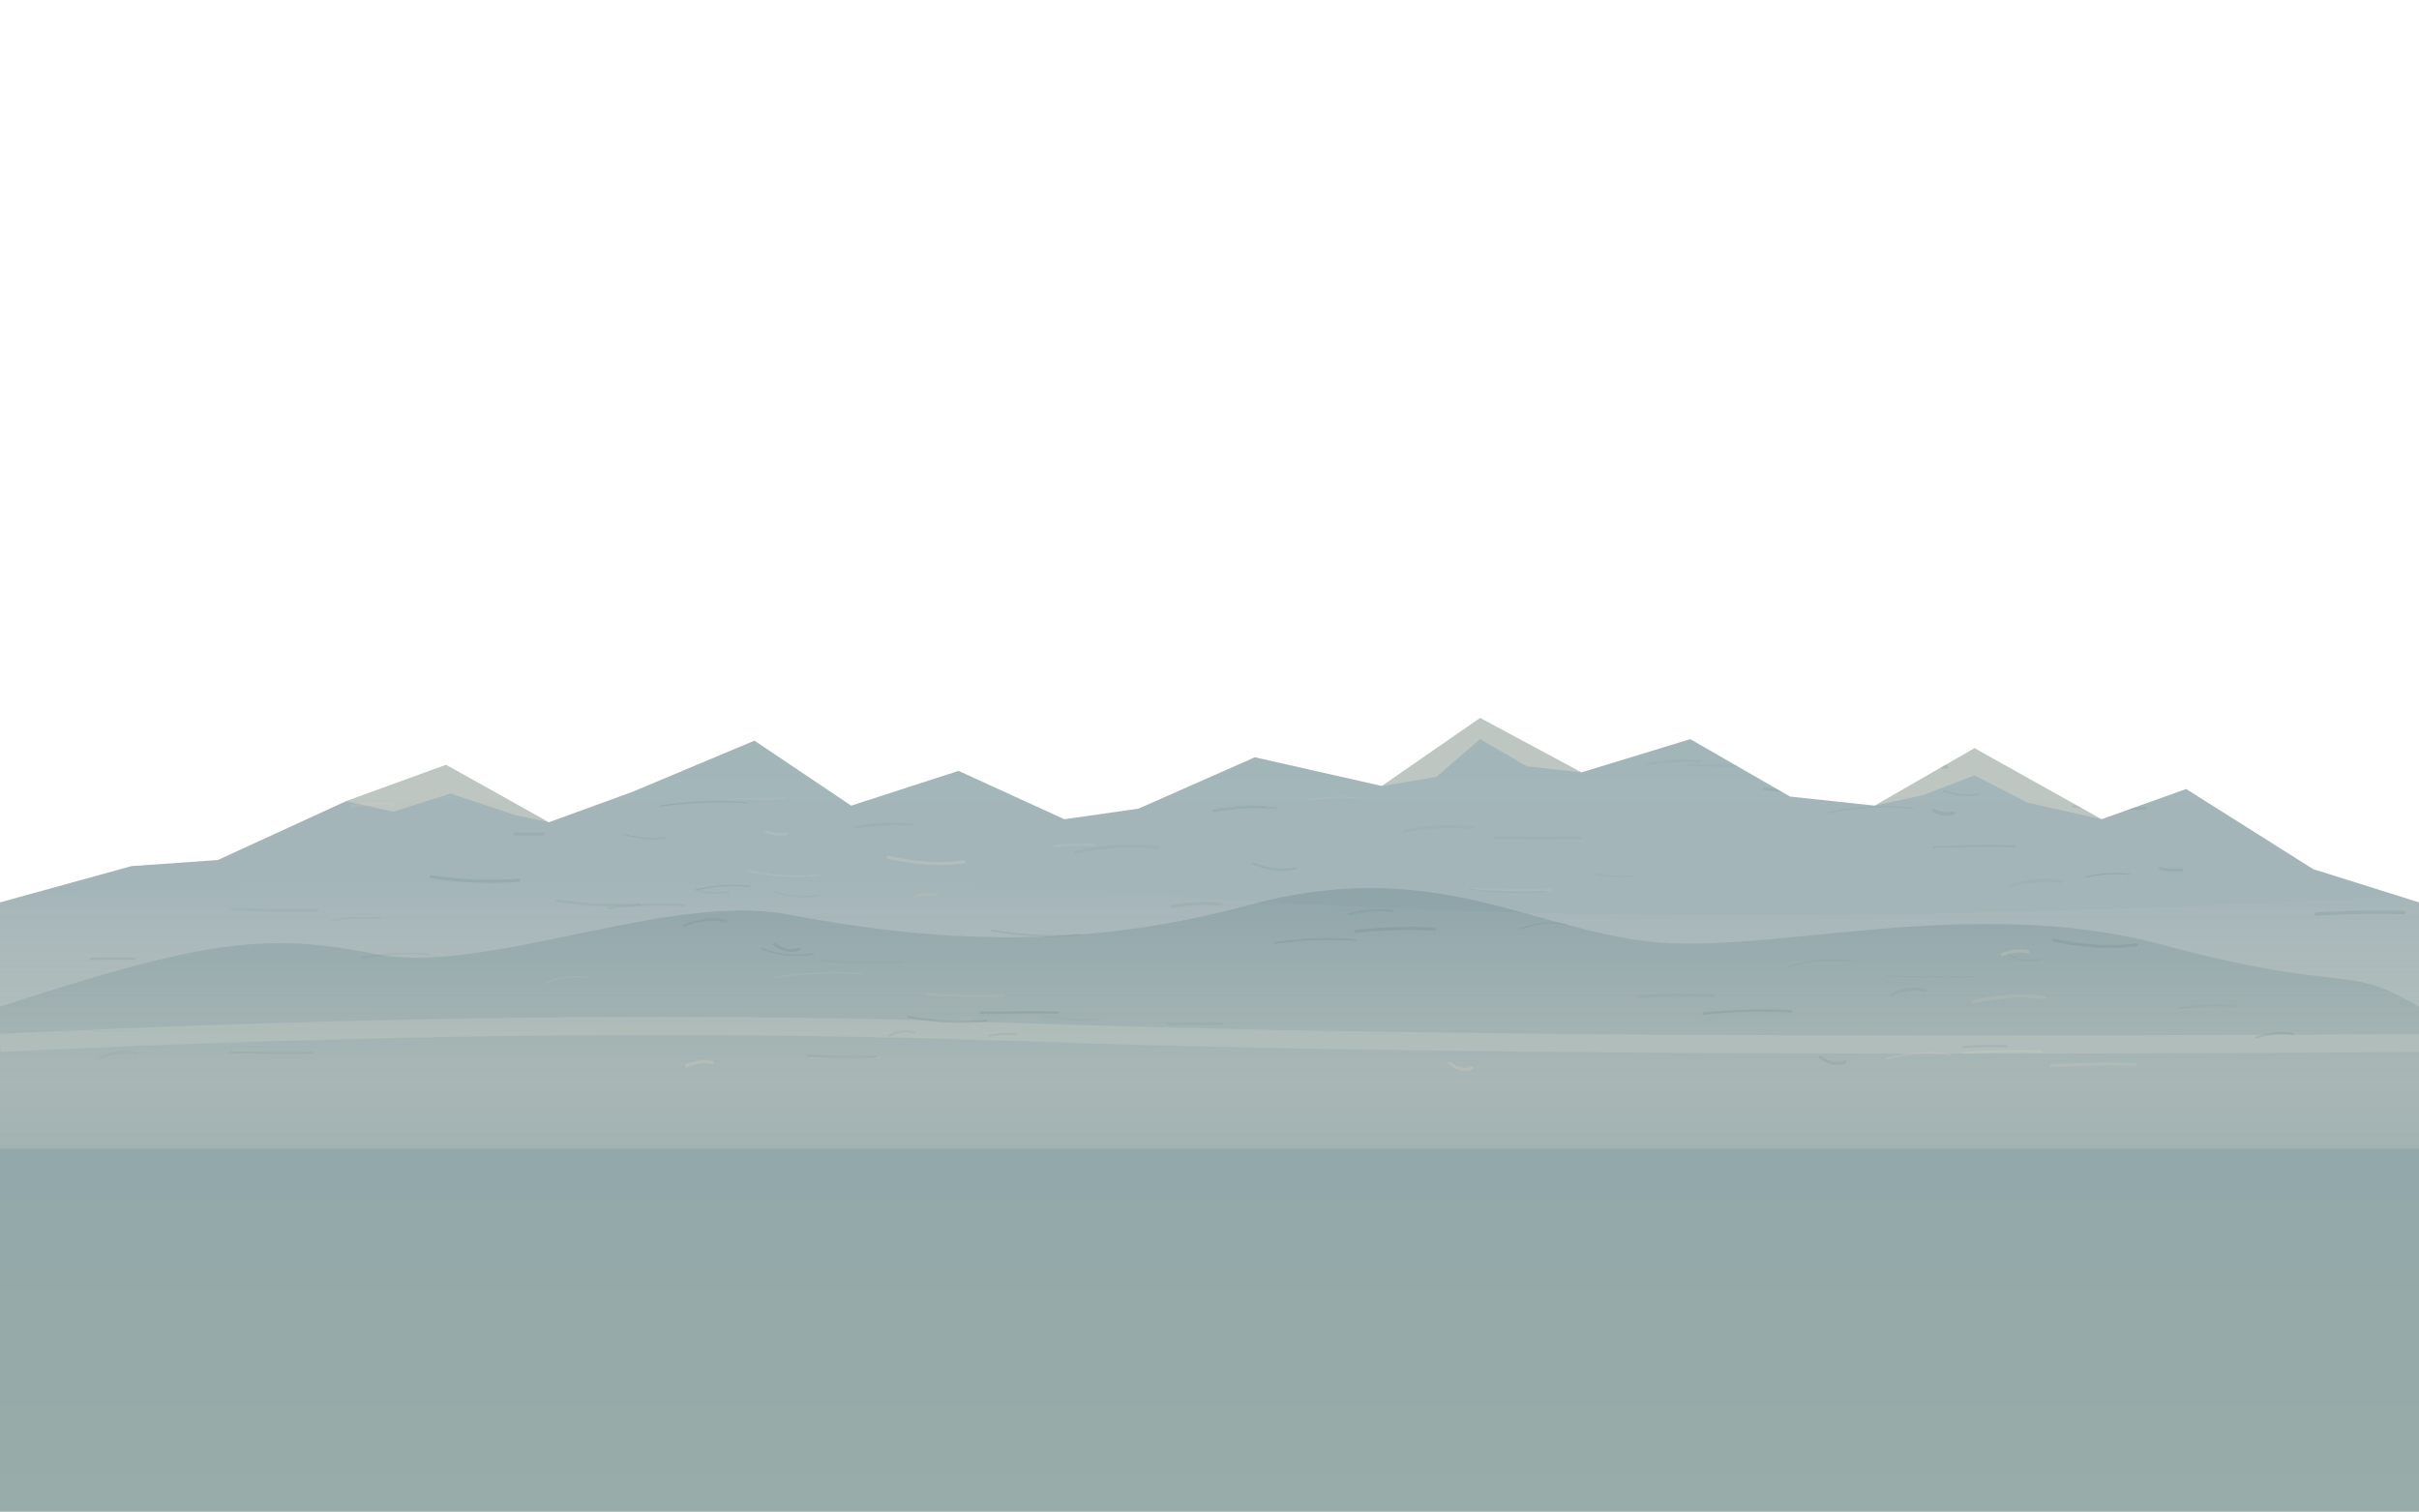
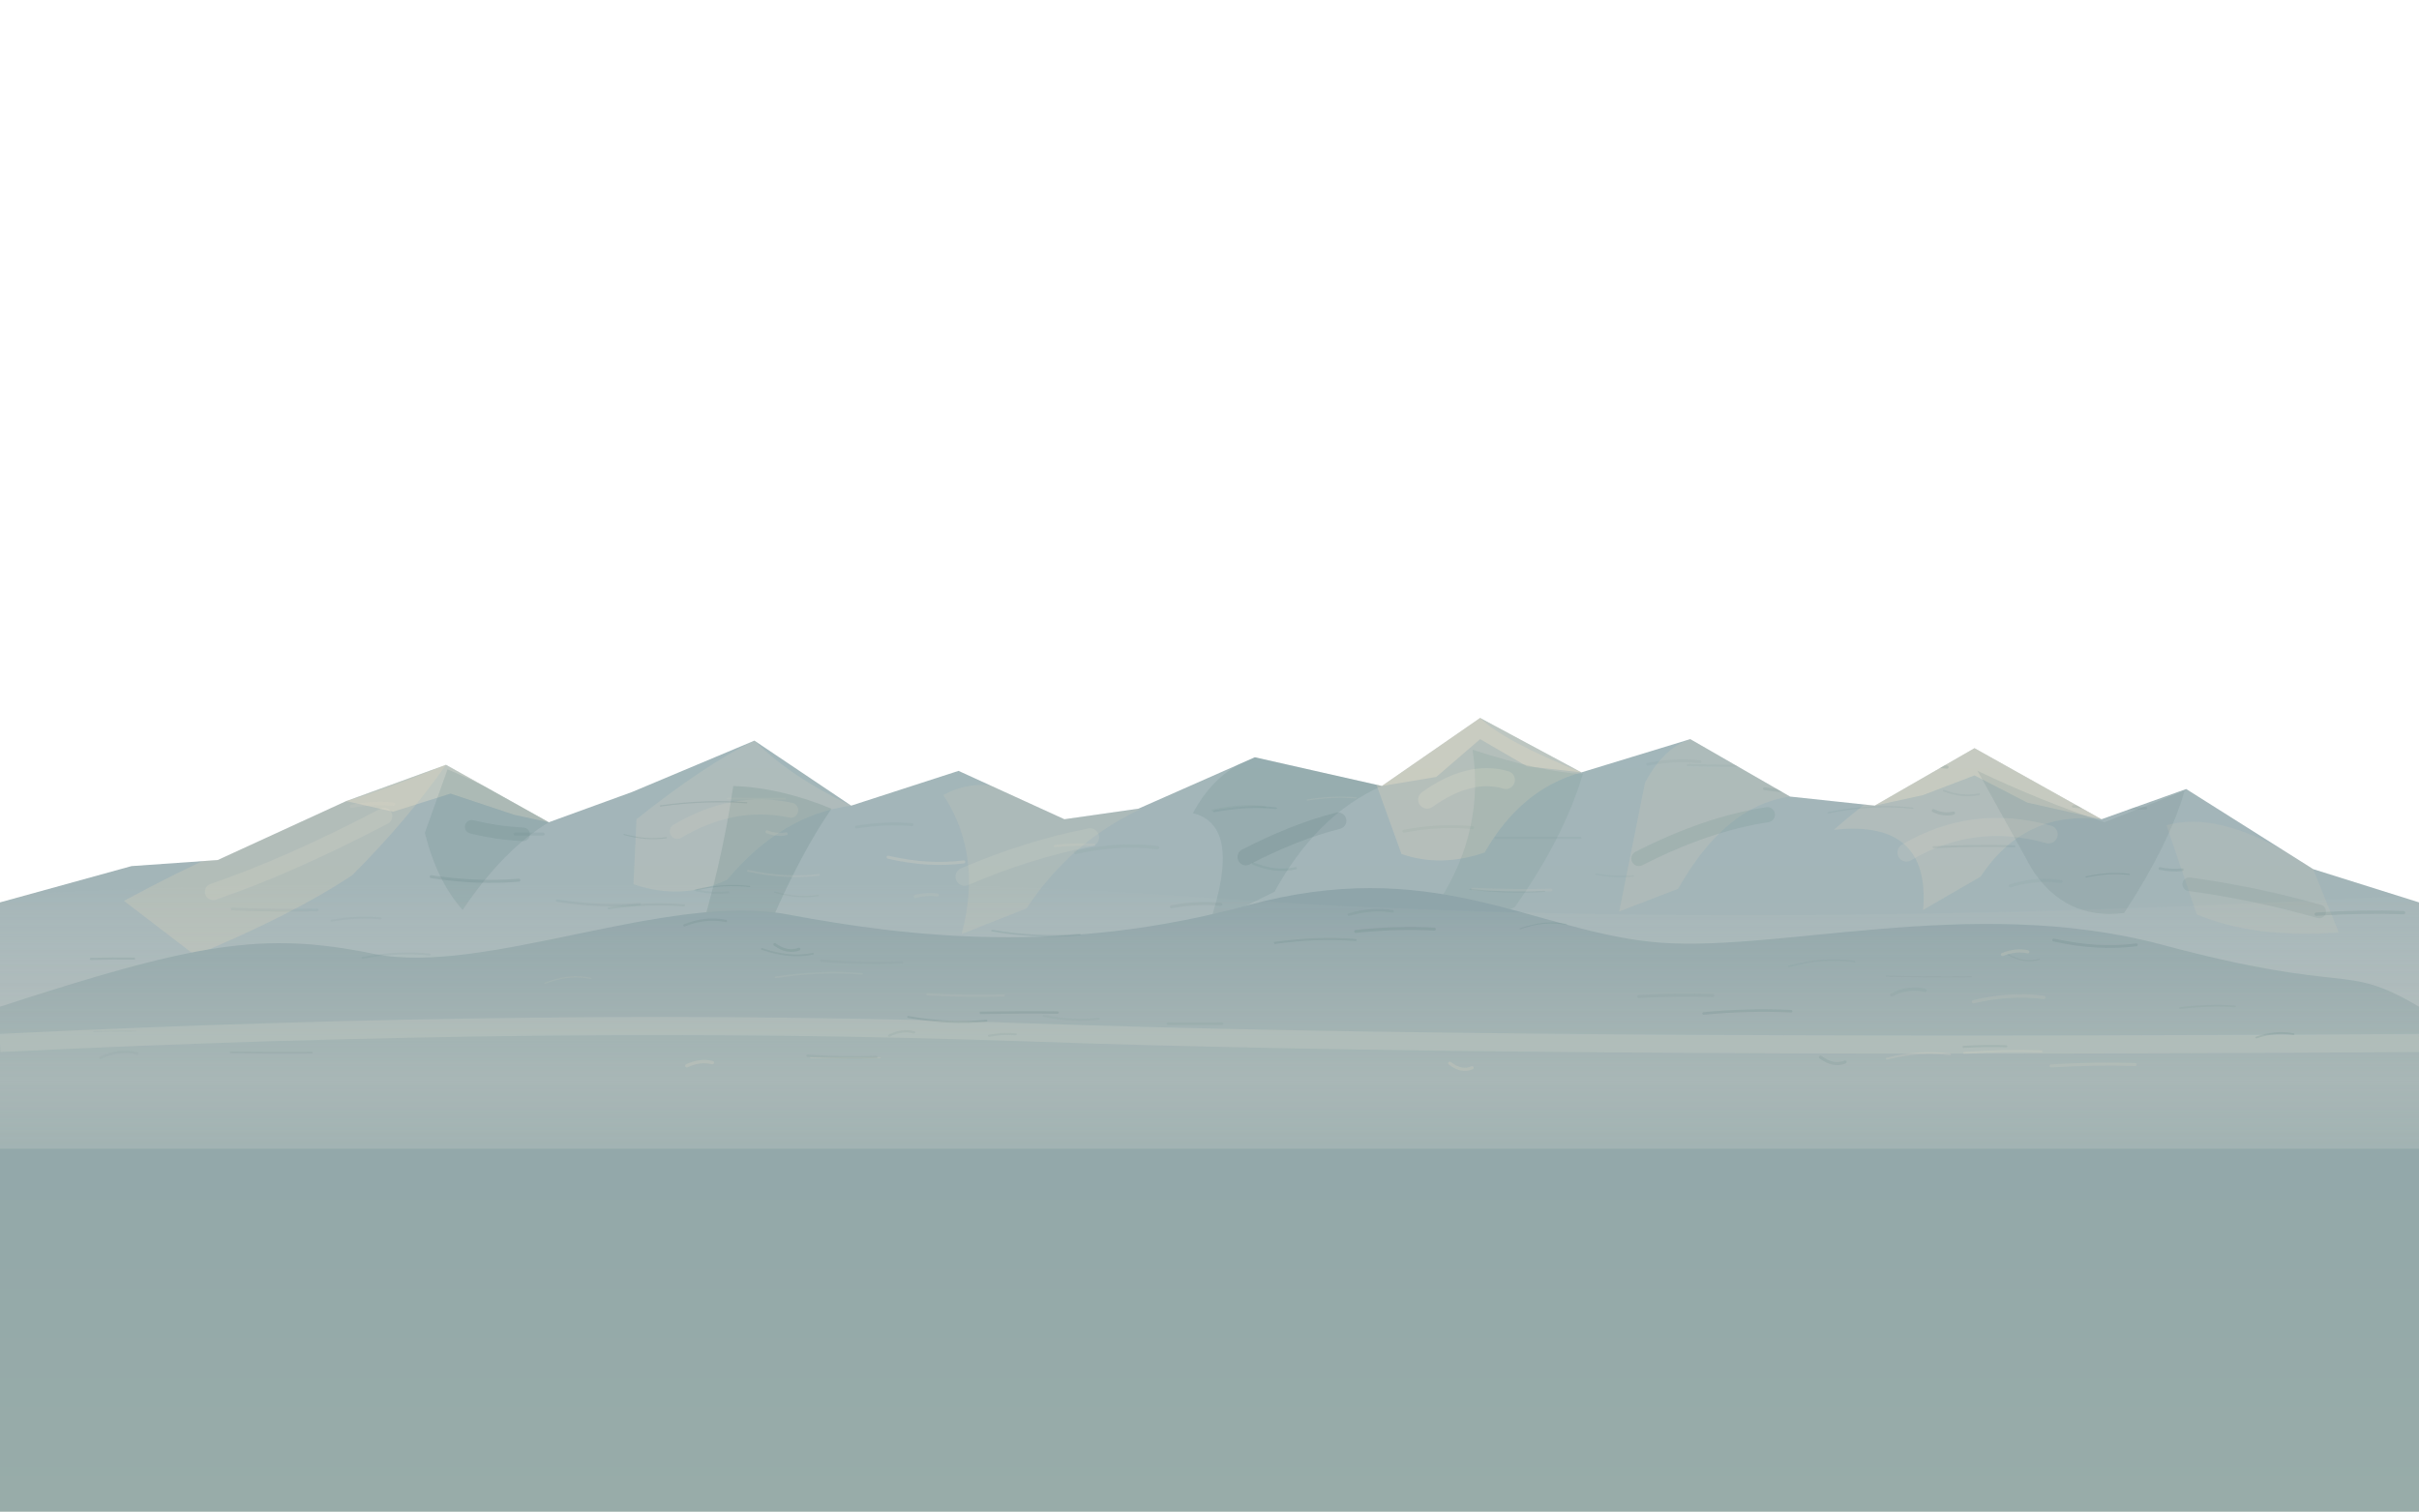
<svg xmlns="http://www.w3.org/2000/svg" width="1600" height="1000" viewBox="0 0 1600 1000" role="img" aria-label="Dawn Valley V4 cinematic background art">
  <defs>
    <linearGradient id="farA" x1="0" y1="0" x2="0" y2="1">
      <stop stop-color="#a2b6ba" />
      <stop offset=".62" stop-color="#a6b3b5" />
      <stop offset="1" stop-color="#bbc6bd" />
    </linearGradient>
    <linearGradient id="farB" x1="0" y1="0" x2="0" y2="1">
      <stop stop-color="#8fa5aa" />
      <stop offset="1" stop-color="#98aca9" />
    </linearGradient>
    <linearGradient id="fog" x1="0" y1="0" x2="0" y2="1">
      <stop stop-color="#fff0db" stop-opacity="0" />
      <stop offset=".75" stop-color="#efe9dd" stop-opacity=".34" />
      <stop offset="1" stop-color="#efe9dd" stop-opacity=".23" />
    </linearGradient>
    <clipPath id="far-terrain-clip">
      <path d="M0 597 L87 573 L144 569 L229 530 L295 506 L363 544 L418 524 L499 490 L563 533 L634 510 L704 542 L753 535 L830 501 L914 520 L979 475 L1046 511 L1118 489 L1184 527 L1240 533 L1306 495 L1390 542 L1446 522 L1530 575 L1600 597 L1600 1000 L0 1000 Z" />
    </clipPath>
  </defs>
  <path d="M0 597 L87 573 L144 569 L229 530 L295 506 L363 544 L418 524 L499 490 L563 533 L634 510 L704 542 L753 535 L830 501 L914 520 L979 475 L1046 511 L1118 489 L1184 527 L1240 533 L1306 495 L1390 542 L1446 522 L1530 575 L1600 597 L1600 1000 L0 1000 Z" fill="url(#farA)" />
  <path d="M229 530 L295 506 L363 544 L340 539 L298 525 L260 537 Z M914 520 L979 475 L1046 511 L1010 507 L979 489 L950 514 Z M1240 533 L1306 495 L1390 542 L1341 531 L1306 513 L1272 526 Z" fill="#f4e8cf" opacity=".33" />
+   <g id="far-atmospheric-gouache-v1" clip-path="url(#far-terrain-clip)">
+     <path data-pigment="mountain-wash-01" d="M82 596 Q152 558 229 530 Q251 524 295 506 Q269 543 233 579 Q194 605 129 632 Z" fill="#f2dfbd" fill-opacity=".20" />
+     <path data-pigment="mountain-wash-02" d="M296 509 Q327 522 363 544 Q333 562 306 602 Q289 583 281 551 Z" fill="#547c79" fill-opacity=".16" />
+     <path data-pigment="mountain-wash-03" d="M421 542 Q466 506 499 490 Q523 514 563 533 Q517 539 481 582 Q451 596 419 585Z" fill="#eadac4" fill-opacity=".17" />
+     <path data-pigment="mountain-wash-04" d="M485 520 Q516 521 550 535 Q530 564 510 610 L460 628 Q477 574 485 520Z" fill="#527975" fill-opacity=".17" />
+     <path data-pigment="mountain-wash-05" d="M624 526 Q658 507 704 542 L755 535 Q708 557 679 601 L636 618 Q650 566 624 526 Z" fill="#e8d7bd" fill-opacity=".13" />
+     <path data-pigment="mountain-wash-06" d="M789 538 Q804 510 830 501 L914 520 Q871 539 843 590 L800 611 Q822 546 789 538 Z" fill="#537b78" fill-opacity=".15" />
+     <path data-pigment="mountain-wash-07" d="M910 518 Q951 482 979 475 Q994 490 1046 511 Q1006 522 982 564 Q953 574 927 565Z" fill="#f5dfbf" fill-opacity=".22" />
+     <path data-pigment="mountain-wash-08" d="M974 496 Q1020 511 1047 512 Q1034 555 1002 600 Q976 614 952 596 Q982 549 974 496 Z" fill="#698d85" fill-opacity=".15" />
+     <path data-pigment="mountain-wash-09" d="M1088 518 Q1100 495 1118 489 Q1155 506 1184 527 Q1141 533 1110 588 L1071 603 Z" fill="#e9d6bb" fill-opacity=".15" />
+     <path data-pigment="mountain-wash-10" d="M1213 549 Q1265 503 1306 495 Q1347 518 1390 542 Q1339 536 1310 580 L1272 602 Q1277 542 1213 549Z" fill="#f2dfc5" fill-opacity=".18" />
+     <path data-pigment="mountain-wash-11" d="M1308 510 Q1350 530 1392 544 L1445 523 Q1435 558 1405 604 Q1366 609 1344 575Z" fill="#658581" fill-opacity=".17" />
+     <path data-pigment="mountain-wash-12" d="M1433 546 Q1471 535 1530 575 L1547 617 Q1491 621 1453 605Z" fill="#e2d4be" fill-opacity=".13" />
+     <path data-pigment="dry-ridge-01" d="M141 590 Q191 573 254 540" fill="none" stroke="#fbebd7" stroke-width="11" stroke-opacity=".12" stroke-linecap="round" />
+     <path data-pigment="dry-ridge-02" d="M312 547 Q328 551 346 552" fill="none" stroke="#476c6d" stroke-width="9" stroke-opacity=".13" stroke-linecap="round" />
+     <path data-pigment="dry-ridge-03" d="M448 550 Q485 528 523 536" fill="none" stroke="#f9e7cd" stroke-width="10" stroke-opacity=".11" stroke-linecap="round" />
+     <path data-pigment="dry-ridge-04" d="M638 580 Q680 562 721 554" fill="none" stroke="#fff0d7" stroke-width="12" stroke-opacity=".10" stroke-linecap="round" />
+     <path data-pigment="dry-ridge-05" d="M824 567 Q857 550 885 543" fill="none" stroke="#426a6a" stroke-width="11" stroke-opacity=".14" stroke-linecap="round" />
+     <path data-pigment="dry-ridge-06" d="M944 529 Q972 509 996 516" fill="none" stroke="#fff0d5" stroke-width="12" stroke-opacity=".15" stroke-linecap="round" />
+     <path data-pigment="dry-ridge-07" d="M1084 568 Q1129 545 1169 539" fill="none" stroke="#537b78" stroke-width="10" stroke-opacity=".13" stroke-linecap="round" />
+     <path data-pigment="dry-ridge-08" d="M1261 564 Q1305 538 1355 552" fill="none" stroke="#fff0d8" stroke-width="12" stroke-opacity=".11" stroke-linecap="round" />
+     <path data-pigment="dry-ridge-09" d="M1448 585 Q1492 591 1534 603" fill="none" stroke="#537c75" stroke-width="9" stroke-opacity=".12" stroke-linecap="round" />
+   </g>
  <path d="M0 666 C129 624 174 616 247 631 S441 590 521 605 S704 632 825 599 S1011 614 1091 623 S1303 591 1430 625 S1549 636 1600 666 L1600 1000 L0 1000Z" fill="url(#farB)" />
  <path d="M0 592 Q460 570 800 594 T1600 592 L1600 760 L0 760Z" fill="url(#fog)" opacity=".7" />
  <path d="M0 690 Q370 672 680 683 T1600 690" fill="none" stroke="#ebe8d8" stroke-opacity=".17" stroke-width="12" />
  <g id="far-rock-surface" clip-path="url(#far-terrain-clip)" fill="none" stroke-linecap="round">
    <path d="M1299.2 696.6 q27.1 -1.9 51.1 -1.0" stroke="#f7e4c6" stroke-opacity="0.132" stroke-width="1.4" />
    <path d="M152.6 696.2 q28.4 0.5 53.6 0.2" stroke="#587d7b" stroke-opacity="0.086" stroke-width="1.2" />
    <path d="M1532.0 604.8 q30.6 -2.0 57.8 -1.0" stroke="#587d7b" stroke-opacity="0.162" stroke-width="2.2" />
    <path d="M340.8 551.8 q9.7 -0.0 18.4 -0.0" stroke="#587d7b" stroke-opacity="0.114" stroke-width="2.1" />
    <path d="M368.4 595.8 q29.0 4.6 54.8 2.3" stroke="#587d7b" stroke-opacity="0.085" stroke-width="1.6" />
    <path d="M507.3 550.3 q6.8 2.6 12.7 1.3" stroke="#f7e4c6" stroke-opacity="0.111" stroke-width="2.0" />
    <path d="M1329.7 586.1 q17.8 -5.5 33.6 -2.8" stroke="#587d7b" stroke-opacity="0.066" stroke-width="2.1" />
    <path d="M1126.8 670.5 q30.7 -2.9 57.9 -1.5" stroke="#587d7b" stroke-opacity="0.166" stroke-width="1.7" />
    <path d="M60.1 634.4 q15.1 -0.4 28.6 -0.2" stroke="#587d7b" stroke-opacity="0.156" stroke-width="1.4" />
    <path d="M1132.3 486.1 q18.8 1.9 35.4 1.0" stroke="#587d7b" stroke-opacity="0.067" stroke-width="2.1" />
    <path d="M232.6 533.4 q14.7 -2.7 27.7 -1.4" stroke="#f7e4c6" stroke-opacity="0.096" stroke-width="2.2" />
    <path d="M285.2 580.0 q30.7 4.7 58.0 2.3" stroke="#587d7b" stroke-opacity="0.174" stroke-width="2.0" />
    <path d="M1358.4 621.9 q28.9 6.5 54.6 3.2" stroke="#587d7b" stroke-opacity="0.183" stroke-width="1.9" />
    <path d="M803.0 536.8 q21.7 -4.2 41.0 -2.1" stroke="#587d7b" stroke-opacity="0.147" stroke-width="1.2" />
    <path d="M600.7 672.8 q27.4 4.9 51.7 2.5" stroke="#587d7b" stroke-opacity="0.188" stroke-width="1.3" />
    <path d="M1356.6 705.2 q29.5 -1.8 55.7 -0.9" stroke="#f7e4c6" stroke-opacity="0.119" stroke-width="2.0" />
    <path d="M569.8 510.3 q23.7 -5.9 44.8 -2.9" stroke="#587d7b" stroke-opacity="0.072" stroke-width="0.9" />
    <path d="M772.5 677.3 q19.0 0.1 35.8 0.0" stroke="#587d7b" stroke-opacity="0.072" stroke-width="1.7" />
    <path d="M989.2 554.3 q29.8 0.1 56.2 0.0" stroke="#587d7b" stroke-opacity="0.078" stroke-width="1.4" />
    <path d="M1531.7 479.5 q30.8 1.0 58.2 0.5" stroke="#587d7b" stroke-opacity="0.141" stroke-width="1.0" />
    <path d="M974.0 588.2 q27.6 1.2 52.0 0.6" stroke="#f7e4c6" stroke-opacity="0.086" stroke-width="1.7" />
    <path d="M972.2 588.4 q26.2 2.7 49.4 1.3" stroke="#587d7b" stroke-opacity="0.106" stroke-width="0.8" />
    <path d="M892.1 605.1 q15.3 -4.5 29.0 -2.2" stroke="#587d7b" stroke-opacity="0.120" stroke-width="1.7" />
    <path d="M219.2 609.1 q17.3 -3.0 32.6 -1.5" stroke="#587d7b" stroke-opacity="0.061" stroke-width="1.3" />
    <path d="M543.1 635.6 q28.3 2.2 53.5 1.1" stroke="#587d7b" stroke-opacity="0.060" stroke-width="1.6" />
    <path d="M242.4 504.7 q9.8 0.1 18.4 0.1" stroke="#f7e4c6" stroke-opacity="0.099" stroke-width="1.6" />
    <path d="M162.0 531.8 q22.5 -4.8 42.4 -2.4" stroke="#587d7b" stroke-opacity="0.111" stroke-width="0.7" />
    <path d="M504.0 627.8 q17.9 6.4 33.7 3.2" stroke="#587d7b" stroke-opacity="0.142" stroke-width="1.2" />
    <path d="M459.9 588.9 q11.6 2.6 21.9 1.3" stroke="#587d7b" stroke-opacity="0.081" stroke-width="1.3" />
    <path d="M770.0 499.3 q23.3 -5.0 44.0 -2.5" stroke="#587d7b" stroke-opacity="0.132" stroke-width="1.8" />
    <path d="M454.3 705.1 q9.0 -4.2 16.9 -2.1" stroke="#f7e4c6" stroke-opacity="0.160" stroke-width="2.2" />
    <path d="M239.7 633.7 q23.5 -4.4 44.4 -2.2" stroke="#587d7b" stroke-opacity="0.085" stroke-width="1.3" />
    <path d="M909.1 495.4 q16.5 0.3 31.2 0.2" stroke="#587d7b" stroke-opacity="0.109" stroke-width="1.2" />
    <path d="M1235.3 510.2 q21.2 -0.4 40.0 -0.2" stroke="#587d7b" stroke-opacity="0.149" stroke-width="1.8" />
    <path d="M1116.3 506.1 q22.4 0.7 42.3 0.4" stroke="#587d7b" stroke-opacity="0.073" stroke-width="1.4" />
    <path d="M605.4 593.1 q7.7 -2.0 14.5 -1.0" stroke="#f7e4c6" stroke-opacity="0.080" stroke-width="2.1" />
    <path d="M1379.8 580.2 q15.2 -3.4 28.6 -1.7" stroke="#587d7b" stroke-opacity="0.189" stroke-width="0.8" />
    <path d="M774.8 599.9 q17.4 -3.2 32.8 -1.6" stroke="#587d7b" stroke-opacity="0.093" stroke-width="2.0" />
    <path d="M928.5 549.9 q24.2 -4.5 45.6 -2.3" stroke="#587d7b" stroke-opacity="0.064" stroke-width="1.9" />
    <path d="M1368.2 525.5 q30.7 -2.9 57.9 -1.5" stroke="#587d7b" stroke-opacity="0.095" stroke-width="1.4" />
    <path d="M864.7 529.3 q17.1 -2.8 32.3 -1.4" stroke="#f7e4c6" stroke-opacity="0.096" stroke-width="0.8" />
    <path d="M102.0 504.5 q15.6 3.2 29.4 1.6" stroke="#587d7b" stroke-opacity="0.094" stroke-width="2.1" />
    <path d="M1371.3 533.5 q25.5 2.4 48.1 1.2" stroke="#587d7b" stroke-opacity="0.126" stroke-width="1.7" />
    <path d="M801.9 536.2 q18.6 -4.4 35.1 -2.2" stroke="#587d7b" stroke-opacity="0.072" stroke-width="1.2" />
    <path d="M1247.6 645.8 q29.8 0.8 56.2 0.4" stroke="#587d7b" stroke-opacity="0.070" stroke-width="0.8" />
    <path d="M1324.5 631.5 q8.9 -3.6 16.8 -1.8" stroke="#f7e4c6" stroke-opacity="0.159" stroke-width="2.1" />
    <path d="M691.6 506.4 q27.9 5.4 52.6 2.7" stroke="#587d7b" stroke-opacity="0.155" stroke-width="1.8" />
    <path d="M402.6 600.9 q26.4 -3.9 49.8 -1.9" stroke="#587d7b" stroke-opacity="0.088" stroke-width="1.4" />
    <path d="M1167.0 521.8 q18.8 2.9 35.4 1.4" stroke="#587d7b" stroke-opacity="0.127" stroke-width="1.9" />
    <path d="M654.1 685.3 q9.4 -1.9 17.7 -1.0" stroke="#587d7b" stroke-opacity="0.086" stroke-width="1.4" />
    <path d="M67.8 516.1 q29.6 5.4 55.9 2.7" stroke="#f7e4c6" stroke-opacity="0.113" stroke-width="1.0" />
    <path d="M1183.3 639.3 q23.0 -6.2 43.4 -3.1" stroke="#587d7b" stroke-opacity="0.074" stroke-width="1.1" />
    <path d="M412.8 552.1 q14.8 4.1 28.0 2.1" stroke="#587d7b" stroke-opacity="0.153" stroke-width="0.7" />
    <path d="M588.1 685.2 q8.7 -4.4 16.5 -2.2" stroke="#587d7b" stroke-opacity="0.086" stroke-width="1.5" />
    <path d="M725.8 473.0 q29.5 4.0 55.6 2.0" stroke="#587d7b" stroke-opacity="0.073" stroke-width="2.0" />
    <path d="M1305.3 662.7 q24.6 -5.7 46.5 -2.8" stroke="#f7e4c6" stroke-opacity="0.108" stroke-width="2.2" />
    <path d="M1089.7 505.6 q18.4 -3.5 34.7 -1.7" stroke="#587d7b" stroke-opacity="0.059" stroke-width="1.9" />
    <path d="M1083.9 659.3 q26.0 -1.5 49.0 -0.7" stroke="#587d7b" stroke-opacity="0.084" stroke-width="2.0" />
    <path d="M1173.3 483.4 q18.3 -0.7 34.6 -0.3" stroke="#587d7b" stroke-opacity="0.058" stroke-width="1.2" />
    <path d="M1285.6 523.1 q12.4 4.6 23.4 2.3" stroke="#587d7b" stroke-opacity="0.084" stroke-width="1.2" />
    <path d="M697.9 559.7 q13.7 -1.4 25.8 -0.7" stroke="#f7e4c6" stroke-opacity="0.082" stroke-width="1.7" />
    <path d="M1428.6 574.6 q7.9 1.6 14.8 0.8" stroke="#587d7b" stroke-opacity="0.156" stroke-width="1.8" />
    <path d="M690.3 672.1 q19.4 3.9 36.5 1.9" stroke="#587d7b" stroke-opacity="0.059" stroke-width="1.4" />
    <path d="M1278.9 560.5 q28.4 -1.3 53.6 -0.6" stroke="#587d7b" stroke-opacity="0.117" stroke-width="1.3" />
    <path d="M656.2 615.7 q30.7 5.2 58.0 2.6" stroke="#587d7b" stroke-opacity="0.146" stroke-width="1.1" />
    <path d="M613.4 657.9 q26.7 1.4 50.5 0.7" stroke="#f7e4c6" stroke-opacity="0.071" stroke-width="1.5" />
    <path d="M711.3 564.0 q28.8 -6.5 54.3 -3.2" stroke="#587d7b" stroke-opacity="0.064" stroke-width="2.2" />
    <path d="M61.9 682.5 q14.7 -0.6 27.7 -0.3" stroke="#587d7b" stroke-opacity="0.057" stroke-width="0.8" />
    <path d="M452.7 612.2 q14.5 -5.7 27.4 -2.9" stroke="#587d7b" stroke-opacity="0.150" stroke-width="1.5" />
    <path d="M1180.4 468.1 q23.2 1.5 43.8 0.8" stroke="#587d7b" stroke-opacity="0.063" stroke-width="2.1" />
    <path d="M494.7 576.1 q24.9 5.4 47.0 2.7" stroke="#f7e4c6" stroke-opacity="0.096" stroke-width="1.2" />
    <path d="M626.0 482.3 q18.7 4.4 35.3 2.2" stroke="#587d7b" stroke-opacity="0.149" stroke-width="1.5" />
    <path d="M1005.4 614.5 q16.3 -5.8 30.7 -2.9" stroke="#587d7b" stroke-opacity="0.154" stroke-width="0.7" />
    <path d="M1492.4 686.4 q13.1 -4.5 24.6 -2.2" stroke="#587d7b" stroke-opacity="0.163" stroke-width="1.2" />
    <path d="M1441.9 666.9 q19.3 -2.2 36.4 -1.1" stroke="#587d7b" stroke-opacity="0.080" stroke-width="1.2" />
    <path d="M1107.5 481.2 q31.0 -2.7 58.5 -1.3" stroke="#f7e4c6" stroke-opacity="0.080" stroke-width="2.0" />
    <path d="M743.1 505.1 q9.0 5.8 17.0 2.9" stroke="#587d7b" stroke-opacity="0.083" stroke-width="1.8" />
    <path d="M566.5 547.2 q19.5 -3.2 36.8 -1.6" stroke="#587d7b" stroke-opacity="0.077" stroke-width="1.9" />
    <path d="M1209.2 537.7 q29.6 -6.0 55.9 -3.0" stroke="#587d7b" stroke-opacity="0.090" stroke-width="0.9" />
    <path d="M1298.8 692.6 q15.0 -0.9 28.2 -0.4" stroke="#587d7b" stroke-opacity="0.132" stroke-width="1.4" />
    <path d="M481.4 528.3 q20.0 0.2 37.8 0.1" stroke="#f7e4c6" stroke-opacity="0.057" stroke-width="1.1" />
    <path d="M1095.0 476.8 q6.5 2.0 12.3 1.0" stroke="#587d7b" stroke-opacity="0.085" stroke-width="1.3" />
    <path d="M828.8 571.3 q15.0 6.2 28.2 3.1" stroke="#587d7b" stroke-opacity="0.113" stroke-width="1.6" />
    <path d="M512.5 590.2 q15.2 4.5 28.6 2.3" stroke="#587d7b" stroke-opacity="0.072" stroke-width="0.9" />
    <path d="M843.3 623.8 q28.2 -3.9 53.3 -1.9" stroke="#587d7b" stroke-opacity="0.164" stroke-width="1.4" />
    <path d="M536.3 699.8 q24.3 0.1 45.8 0.0" stroke="#f7e4c6" stroke-opacity="0.114" stroke-width="0.8" />
    <path d="M648.7 670.1 q26.9 -0.5 50.8 -0.2" stroke="#587d7b" stroke-opacity="0.173" stroke-width="1.6" />
    <path d="M686.4 516.5 q10.0 3.5 18.9 1.7" stroke="#587d7b" stroke-opacity="0.084" stroke-width="1.0" />
    <path d="M460.8 588.6 q18.5 -4.1 35.0 -2.1" stroke="#587d7b" stroke-opacity="0.166" stroke-width="0.8" />
    <path d="M1055.8 578.3 q13.0 2.4 24.5 1.2" stroke="#587d7b" stroke-opacity="0.066" stroke-width="1.0" />
    <path d="M360.4 650.5 q16.1 -6.3 30.4 -3.2" stroke="#f7e4c6" stroke-opacity="0.075" stroke-width="0.8" />
    <path d="M219.0 511.2 q20.9 2.1 39.5 1.0" stroke="#587d7b" stroke-opacity="0.155" stroke-width="0.7" />
    <path d="M1328.2 631.5 q11.0 6.2 20.7 3.1" stroke="#587d7b" stroke-opacity="0.095" stroke-width="0.8" />
    <path d="M169.5 471.0 q19.2 3.9 36.2 1.9" stroke="#587d7b" stroke-opacity="0.115" stroke-width="0.7" />
    <path d="M512.4 624.8 q8.5 6.1 16.1 3.1" stroke="#587d7b" stroke-opacity="0.176" stroke-width="1.8" />
    <path d="M1248.0 700.4 q22.1 -5.6 41.8 -2.8" stroke="#f7e4c6" stroke-opacity="0.121" stroke-width="1.3" />
    <path d="M1251.2 658.2 q11.7 -5.8 22.1 -2.9" stroke="#587d7b" stroke-opacity="0.084" stroke-width="2.1" />
    <path d="M1204.1 699.4 q8.6 6.4 16.3 3.2" stroke="#587d7b" stroke-opacity="0.133" stroke-width="2.0" />
    <path d="M1258.8 483.7 q11.8 -6.2 22.2 -3.1" stroke="#587d7b" stroke-opacity="0.057" stroke-width="1.1" />
    <path d="M1070.2 481.5 q8.9 -2.8 16.7 -1.4" stroke="#587d7b" stroke-opacity="0.165" stroke-width="2.2" />
    <path d="M958.9 703.4 q7.8 6.1 14.8 3.0" stroke="#f7e4c6" stroke-opacity="0.169" stroke-width="2.1" />
    <path d="M209.0 474.4 q8.8 -6.0 16.6 -3.0" stroke="#587d7b" stroke-opacity="0.118" stroke-width="1.9" />
    <path d="M1278.8 536.3 q7.1 3.3 13.3 1.6" stroke="#587d7b" stroke-opacity="0.139" stroke-width="2.1" />
    <path d="M534.1 698.5 q24.1 1.6 45.5 0.8" stroke="#587d7b" stroke-opacity="0.105" stroke-width="1.6" />
    <path d="M1104.0 476.8 q16.8 -4.8 31.7 -2.4" stroke="#587d7b" stroke-opacity="0.112" stroke-width="1.1" />
    <path d="M513.0 646.6 q30.4 -4.6 57.3 -2.3" stroke="#f7e4c6" stroke-opacity="0.062" stroke-width="1.1" />
    <path d="M896.7 616.2 q27.6 -2.9 52.0 -1.5" stroke="#587d7b" stroke-opacity="0.186" stroke-width="2.0" />
    <path d="M1029.5 498.7 q13.5 -1.1 25.5 -0.5" stroke="#587d7b" stroke-opacity="0.132" stroke-width="0.8" />
    <path d="M1518.1 503.4 q30.5 0.8 57.5 0.4" stroke="#587d7b" stroke-opacity="0.167" stroke-width="1.7" />
    <path d="M436.8 533.2 q30.3 -4.2 57.1 -2.1" stroke="#587d7b" stroke-opacity="0.175" stroke-width="0.8" />
    <path d="M587.4 567.1 q26.6 6.2 50.1 3.1" stroke="#f7e4c6" stroke-opacity="0.187" stroke-width="2.0" />
    <path d="M153.6 601.4 q29.8 1.2 56.2 0.6" stroke="#587d7b" stroke-opacity="0.073" stroke-width="1.8" />
    <path d="M1247.1 510.0 q21.6 -4.9 40.7 -2.5" stroke="#587d7b" stroke-opacity="0.178" stroke-width="2.1" />
    <path d="M66.5 699.7 q12.8 -5.7 24.2 -2.8" stroke="#587d7b" stroke-opacity="0.057" stroke-width="1.7" />
  </g>
</svg>
